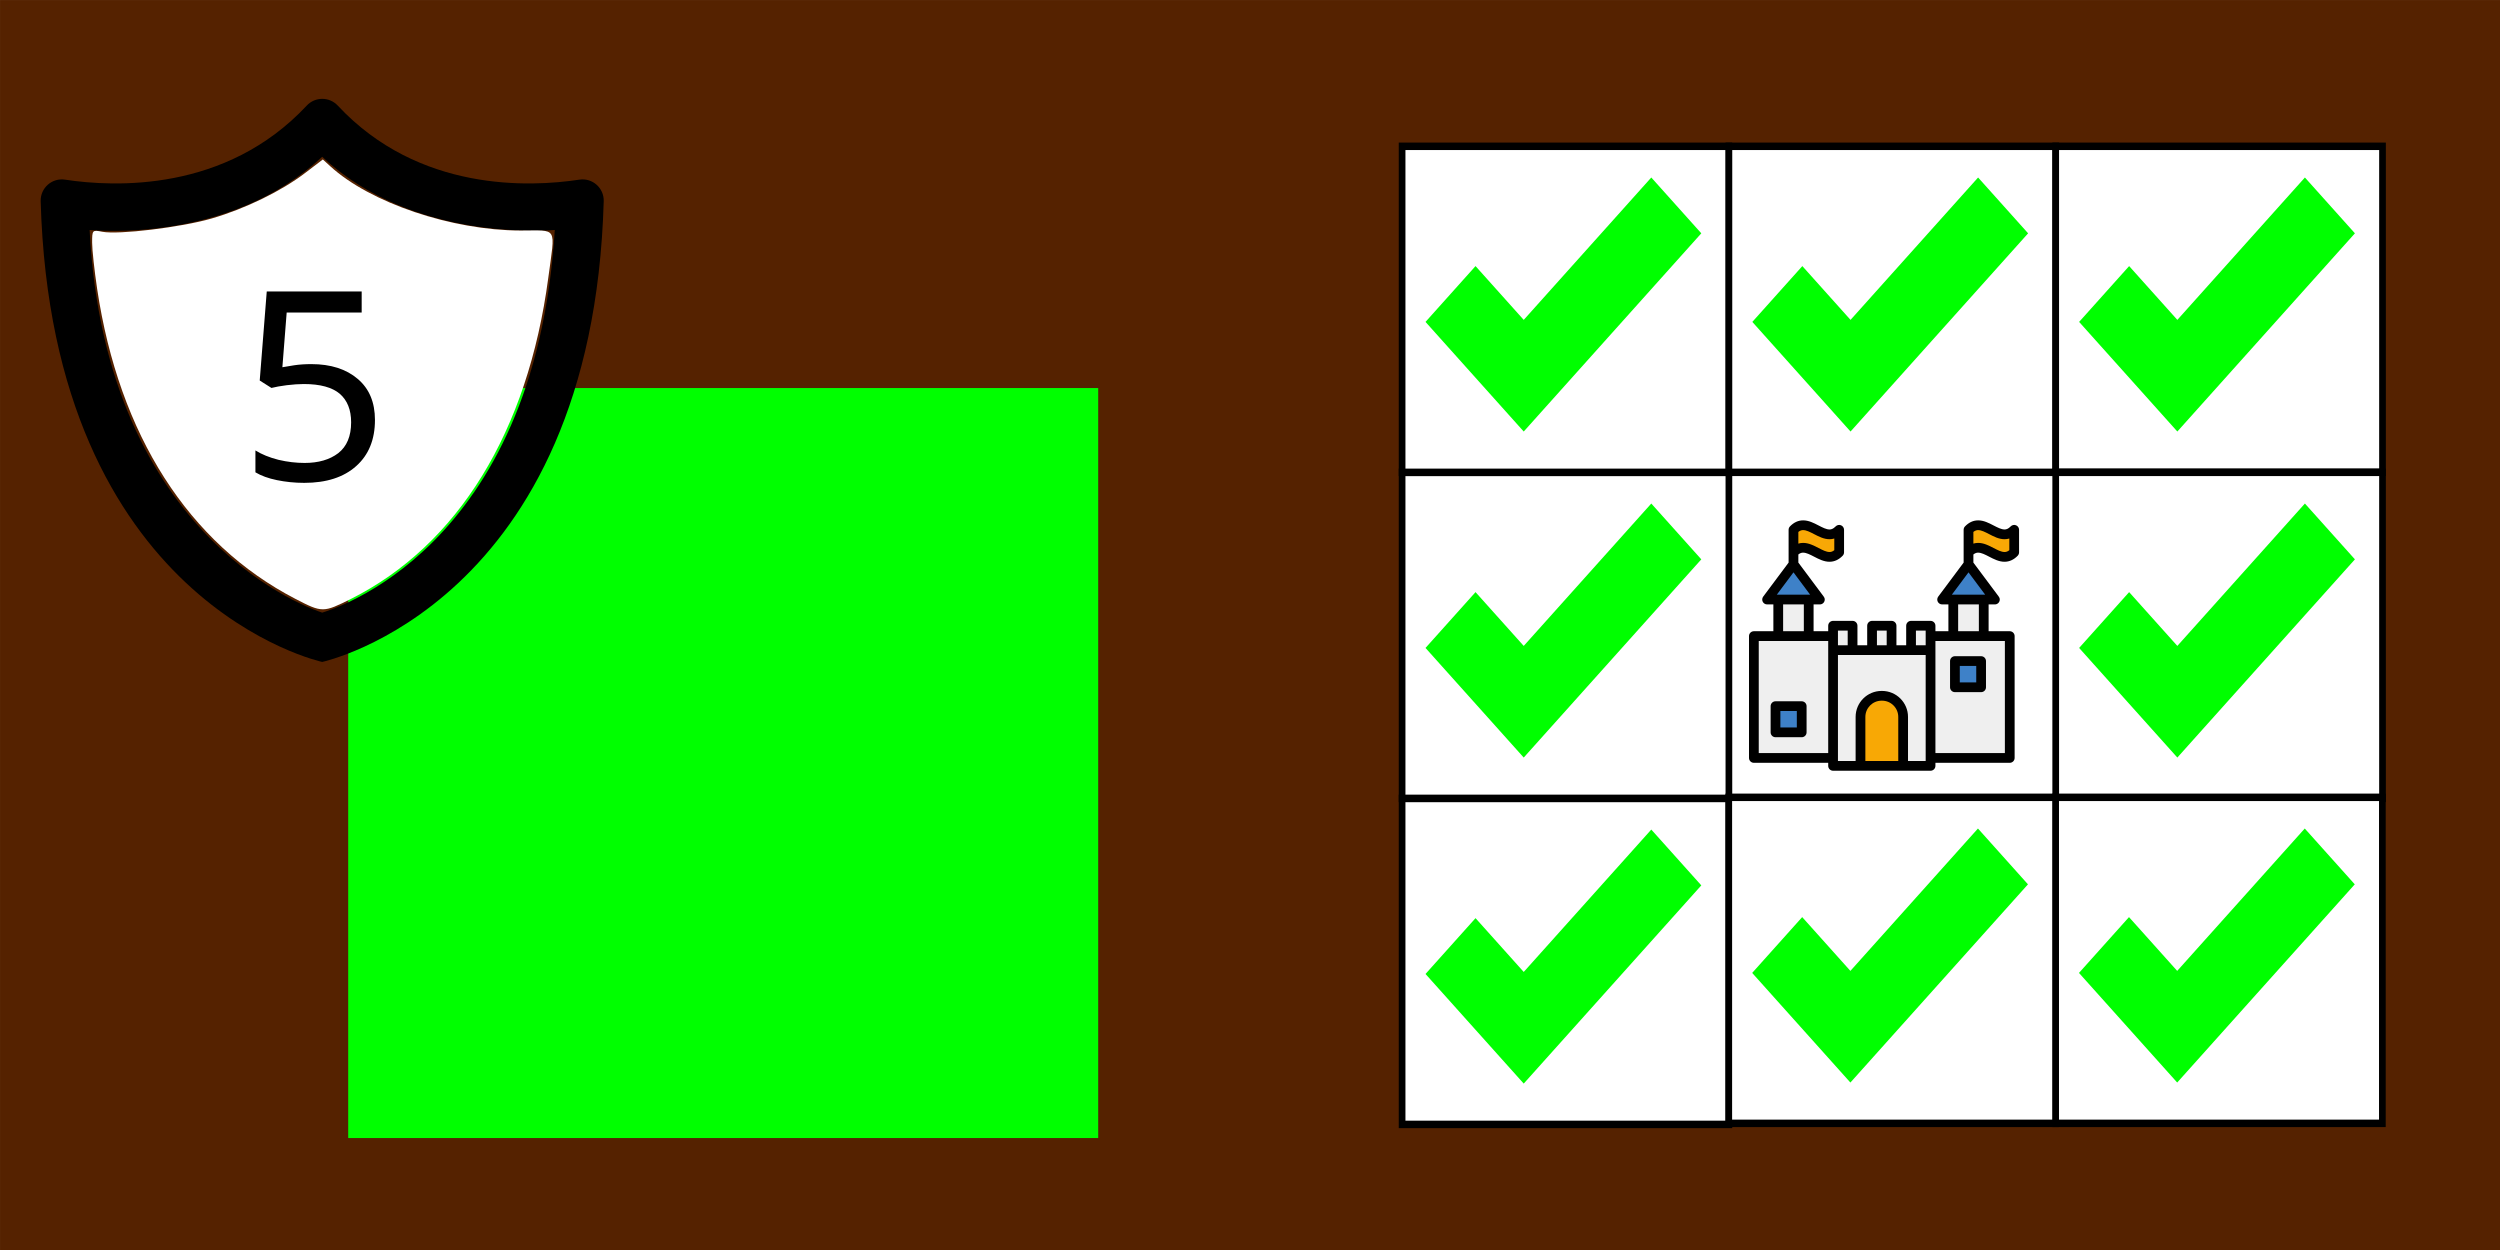
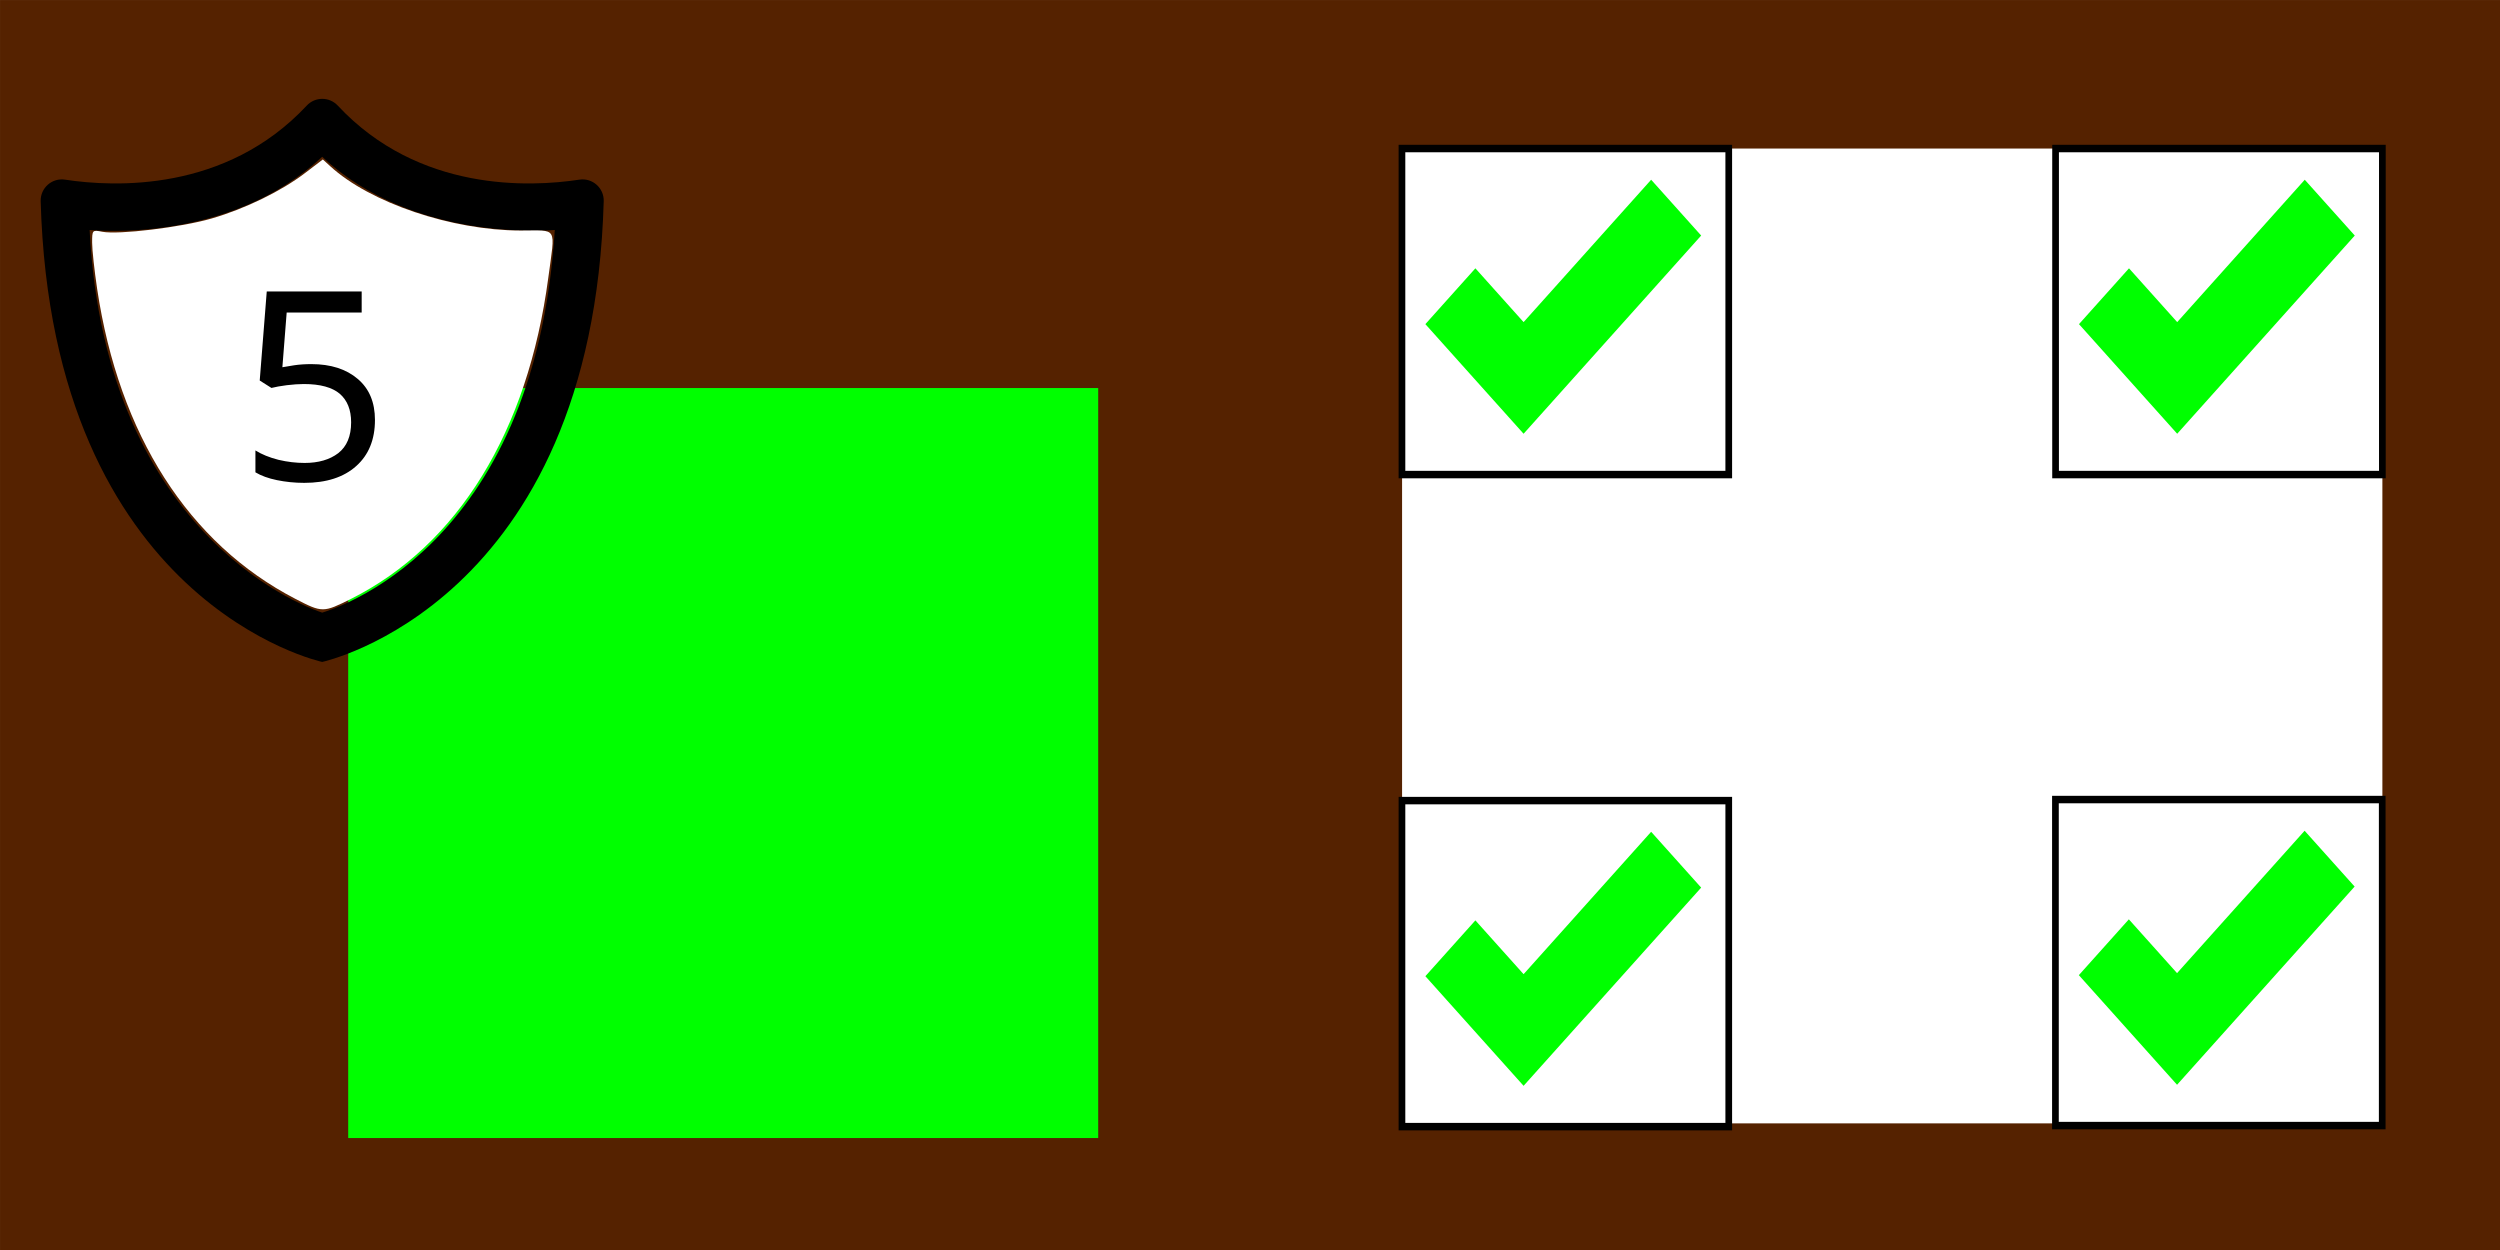
<svg xmlns="http://www.w3.org/2000/svg" width="100mm" height="50mm" viewBox="0 0 100 50" version="1.1" id="svg8">
  <defs id="defs2" />
  <g id="layer1" transform="translate(-15.76167,-6.75917)">
    <g id="g31" transform="matrix(1.403254,0,0,2.041733,-41.71221,-146.0861)" style="fill:#552200">
      <rect style="fill:#552200;stroke-width:0.188" id="rect26" width="71.263" height="24.489" x="40.958" y="74.861" />
    </g>
+     <rect style="fill:#ffffff;stroke-width:0.259" id="rect964" width="39.212" height="38.993" x="71.845" y="12.701" />
+     <g id="g645-5" transform="matrix(1.168369,0,0,1.304125,20.86068,-6.558536)">
+       <g id="g4177">
+         <rect style="fill:#ffffff;stroke:#000000;stroke-width:0.229;stroke-miterlimit:4;stroke-dasharray:none;stroke-opacity:1" id="rect321-6-0" width="11.188" height="10" x="43.633" y="34.768" />
+         <g id="g4169">
+           <g id="g4163">
+             <g id="g581-36" style="fill:#00ff00" transform="matrix(0.01905787,0,0,0.01905787,44.43452,34.89956)">
+               <g id="g579-1" style="fill:#00ff00">
+                 <polygon points="405.584,43.295 176.428,272.452 89.84,185.865 0,275.706 86.588,362.293 176.428,452.131 266.266,362.293 495.426,133.133 " id="polygon577-0" style="fill:#00ff00" />
+               </g>
+             </g>
+           </g>
+         </g>
+       </g>
+     </g>
+     <g id="g645-5-4" transform="matrix(1.168369,0,0,1.304125,20.86068,-32.64103)">
+       <g id="g4177-7">
+         <rect style="fill:#ffffff;stroke:#000000;stroke-width:0.229;stroke-miterlimit:4;stroke-dasharray:none;stroke-opacity:1" id="rect321-6-0-6" width="11.188" height="10" x="43.633" y="34.768" />
+         <g id="g4169-31">
+           <g id="g4163-7">
+             <g id="g581-36-5" style="fill:#00ff00" transform="matrix(0.01905787,0,0,0.01905787,44.43452,34.89956)">
+               <g id="g579-1-9" style="fill:#00ff00">
+                 <polygon points="86.588,362.293 176.428,452.131 266.266,362.293 495.426,133.133 405.584,43.295 176.428,272.452 89.84,185.865 0,275.706 " id="polygon577-0-6" style="fill:#00ff00" />
+               </g>
+             </g>
+           </g>
+         </g>
+       </g>
+     </g>
+     <g id="g645-5-4-8" transform="matrix(1.168369,0,0,1.304125,47.00515,-32.64103)">
+       <g id="g4177-7-5">
+         <rect style="fill:#ffffff;stroke:#000000;stroke-width:0.229;stroke-miterlimit:4;stroke-dasharray:none;stroke-opacity:1" id="rect321-6-0-6-9" width="11.188" height="10" x="43.633" y="34.768" />
+         <g id="g4169-31-7">
+           <g id="g4163-7-53">
+             <g id="g581-36-5-8" style="fill:#00ff00" transform="matrix(0.01905787,0,0,0.01905787,44.43452,34.89956)">
+               <g id="g579-1-9-8" style="fill:#00ff00">
+                 <polygon points="89.84,185.865 0,275.706 86.588,362.293 176.428,452.131 266.266,362.293 495.426,133.133 405.584,43.295 176.428,272.452 " id="polygon577-0-6-3" style="fill:#00ff00" />
+               </g>
+             </g>
+           </g>
+         </g>
+       </g>
+     </g>
+     <g id="g645-5-4-6" transform="matrix(1.168369,0,0,1.304125,46.99947,-6.600433)">
+       <g id="g4177-7-0">
+         <rect style="fill:#ffffff;stroke:#000000;stroke-width:0.229;stroke-miterlimit:4;stroke-dasharray:none;stroke-opacity:1" id="rect321-6-0-6-4" width="11.188" height="10" x="43.633" y="34.768" />
+         <g id="g4169-31-88">
+           <g id="g4163-7-8">
+             <g id="g581-36-5-9" style="fill:#00ff00" transform="matrix(0.01905787,0,0,0.01905787,44.43452,34.89956)">
+               <g id="g579-1-9-7" style="fill:#00ff00">
+                 <polygon points="176.428,272.452 89.84,185.865 0,275.706 86.588,362.293 176.428,452.131 266.266,362.293 495.426,133.133 405.584,43.295 " id="polygon577-0-6-7" style="fill:#00ff00" />
+               </g>
+             </g>
+           </g>
+         </g>
+       </g>
+     </g>
    <rect style="fill:#00ff00;stroke-width:0.265" id="rect970" width="30" height="30" x="29.69" y="22.281" />
+     <g id="g1516" transform="translate(-1.040828,-9.250455)">
+       <g id="g71" transform="translate(1.060025,4.298518)">
+         <g id="g419" transform="matrix(0.04596369,0,0,0.04596369,16.86357,15.1608)">
+           <g id="g417">
+             <path d="m 256,458.1 c -5.9,-2 -188.4,-60.9 -202.4,-333 7,0.5 122.3,11.2 202.4,-63.7 78.9,73.8 195.4,64.1 202.4,63.7 -17.2,280.2 -196.5,331 -202.4,333 z M 479.7,81.3 C 437,87.8 340,92.3 269.6,16.9 262.3,9 249.8,9 242.5,16.9 172,92.3 75,87.8 32.3,81.3 20.9,79.5 10.7,88.5 11,100 c 9.9,350.5 245,401 245,401 0,0 235.1,-50.4 245,-401 0.3,-11.5 -9.9,-20.5 -21.3,-18.7 z" id="path415" />
+           </g>
+         </g>
+         <path style="fill:#ffffff;stroke-width:0.134" d="m 27.561,35.667 c -4.275,-2.214 -7.056,-6.559 -7.932,-12.395 -0.11,-0.735 -0.201,-1.569 -0.201,-1.854 -7.68e-4,-0.505 0.009,-0.516 0.403,-0.437 0.64,0.128 3.158,-0.176 4.374,-0.529 1.342,-0.389 2.789,-1.094 3.745,-1.824 l 0.706,-0.539 0.297,0.272 c 1.594,1.462 4.869,2.568 7.613,2.571 1.509,0.002 1.388,-0.206 1.108,1.891 -0.819,6.15 -3.611,10.694 -7.89,12.842 -1.109,0.557 -1.152,0.557 -2.223,0.002 z" id="path476" />
+       </g>
+       <text xml:space="preserve" style="font-style:normal;font-weight:normal;font-size:10.583px;line-height:1.25;font-family:sans-serif;fill:#000000;fill-opacity:1;stroke:none;stroke-width:0.265" x="26.349" y="35.216" id="text962">
+         <tspan id="tspan960" x="26.349" y="35.216" style="stroke-width:0.265">5</tspan>
+       </text>
+     </g>
    <g id="g1223" transform="matrix(0.05847065,0,0,0.05847065,32.2487,25.34699)" />
    <g id="g1221" transform="matrix(0.05847065,0,0,0.05847065,32.2487,25.34699)" />
    <g id="g1219" transform="matrix(0.05847065,0,0,0.05847065,32.2487,25.34699)" />
    <g id="g1217" transform="matrix(0.05847065,0,0,0.05847065,32.2487,25.34699)" />
    <g id="g1215" transform="matrix(0.05847065,0,0,0.05847065,32.2487,25.34699)" />
    <g id="g1213" transform="matrix(0.05847065,0,0,0.05847065,32.2487,25.34699)" />
    <g id="g1211" transform="matrix(0.05847065,0,0,0.05847065,32.2487,25.34699)" />
    <g id="g1209" transform="matrix(0.05847065,0,0,0.05847065,32.2487,25.34699)" />
    <g id="g1207" transform="matrix(0.05847065,0,0,0.05847065,32.2487,25.34699)" />
    <g id="g1205" transform="matrix(0.05847065,0,0,0.05847065,32.2487,25.34699)" />
    <g id="g1203" transform="matrix(0.05847065,0,0,0.05847065,32.2487,25.34699)" />
    <g id="g1201" transform="matrix(0.05847065,0,0,0.05847065,32.2487,25.34699)" />
    <g id="g1199" transform="matrix(0.05847065,0,0,0.05847065,32.2487,25.34699)" />
    <g id="g1197" transform="matrix(0.05847065,0,0,0.05847065,32.2487,25.34699)" />
    <g id="g1195" transform="matrix(0.05847065,0,0,0.05847065,32.2487,25.34699)" />
-     <g id="g1516" transform="translate(-1.040828,-9.250455)">
-       <g id="g71" transform="translate(1.060025,4.298518)">
-         <g id="g419" transform="matrix(0.04596369,0,0,0.04596369,16.86357,15.1608)">
-           <g id="g417">
-             <path d="m 256,458.1 c -5.9,-2 -188.4,-60.9 -202.4,-333 7,0.5 122.3,11.2 202.4,-63.7 78.9,73.8 195.4,64.1 202.4,63.7 -17.2,280.2 -196.5,331 -202.4,333 z M 479.7,81.3 C 437,87.8 340,92.3 269.6,16.9 262.3,9 249.8,9 242.5,16.9 172,92.3 75,87.8 32.3,81.3 20.9,79.5 10.7,88.5 11,100 c 9.9,350.5 245,401 245,401 0,0 235.1,-50.4 245,-401 0.3,-11.5 -9.9,-20.5 -21.3,-18.7 z" id="path415" />
-           </g>
-         </g>
-         <path style="fill:#ffffff;stroke-width:0.134" d="m 27.561,35.667 c -4.275,-2.214 -7.056,-6.559 -7.932,-12.395 -0.11,-0.735 -0.201,-1.569 -0.201,-1.854 -7.68e-4,-0.505 0.009,-0.516 0.403,-0.437 0.64,0.128 3.158,-0.176 4.374,-0.529 1.342,-0.389 2.789,-1.094 3.745,-1.824 l 0.706,-0.539 0.297,0.272 c 1.594,1.462 4.869,2.568 7.613,2.571 1.509,0.002 1.388,-0.206 1.108,1.891 -0.819,6.15 -3.611,10.694 -7.89,12.842 -1.109,0.557 -1.152,0.557 -2.223,0.002 z" id="path476" />
-       </g>
-       <text xml:space="preserve" style="font-style:normal;font-weight:normal;font-size:10.583px;line-height:1.25;font-family:sans-serif;fill:#000000;fill-opacity:1;stroke:none;stroke-width:0.265" x="26.349" y="35.216" id="text962">
-         <tspan id="tspan960" x="26.349" y="35.216" style="stroke-width:0.265">5</tspan>
-       </text>
-     </g>
-     <rect style="fill:#ffffff;stroke-width:0.259" id="rect964" width="39.212" height="38.993" x="71.845" y="12.701" />
    <g id="g1615" transform="matrix(0.02004772,0,0,0.02004772,88.6036,34.64285)" />
    <g id="g1617" transform="matrix(0.02004772,0,0,0.02004772,88.6036,34.64285)" />
    <g id="g1619" transform="matrix(0.02004772,0,0,0.02004772,88.6036,34.64285)" />
    <g id="g1621" transform="matrix(0.02004772,0,0,0.02004772,88.6036,34.64285)" />
    <g id="g1623" transform="matrix(0.02004772,0,0,0.02004772,88.6036,34.64285)" />
    <g id="g1625" transform="matrix(0.02004772,0,0,0.02004772,88.6036,34.64285)" />
    <g id="g1627" transform="matrix(0.02004772,0,0,0.02004772,88.6036,34.64285)" />
    <g id="g1629" transform="matrix(0.02004772,0,0,0.02004772,88.6036,34.64285)" />
    <g id="g1631" transform="matrix(0.02004772,0,0,0.02004772,88.6036,34.64285)" />
    <g id="g1633" transform="matrix(0.02004772,0,0,0.02004772,88.6036,34.64285)" />
    <g id="g1635" transform="matrix(0.02004772,0,0,0.02004772,88.6036,34.64285)" />
    <g id="g1637" transform="matrix(0.02004772,0,0,0.02004772,88.6036,34.64285)" />
    <g id="g1639" transform="matrix(0.02004772,0,0,0.02004772,88.6036,34.64285)" />
    <g id="g1641" transform="matrix(0.02004772,0,0,0.02004772,88.6036,34.64285)" />
    <g id="g1643" transform="matrix(0.02004772,0,0,0.02004772,88.6036,34.64285)" />
-     <g id="g645-5" transform="matrix(1.168369,0,0,1.304125,20.86636,-6.647761)">
-       <g id="g4177">
-         <rect style="fill:#ffffff;stroke:#000000;stroke-width:0.229;stroke-miterlimit:4;stroke-dasharray:none;stroke-opacity:1" id="rect321-6-0" width="11.188" height="10" x="43.633" y="34.768" />
-         <g id="g4169">
-           <g id="g4163">
-             <g id="g581-36" style="fill:#00ff00" transform="matrix(0.01905787,0,0,0.01905787,44.43452,34.89956)">
-               <g id="g579-1" style="fill:#00ff00">
-                 <polygon points="405.584,43.295 176.428,272.452 89.84,185.865 0,275.706 86.588,362.293 176.428,452.131 266.266,362.293 495.426,133.133 " id="polygon577-0" style="fill:#00ff00" />
-               </g>
-             </g>
-           </g>
-         </g>
-       </g>
-     </g>
-     <g id="g645-5-8" transform="matrix(1.168369,0,0,1.304125,20.86636,-19.68901)">
-       <g id="g4177-1">
-         <rect style="fill:#ffffff;stroke:#000000;stroke-width:0.229;stroke-miterlimit:4;stroke-dasharray:none;stroke-opacity:1" id="rect321-6-0-0" width="11.188" height="10" x="43.633" y="34.768" />
-         <g id="g4169-3">
-           <g id="g4163-0">
-             <g id="g581-36-4" style="fill:#00ff00" transform="matrix(0.01905787,0,0,0.01905787,44.43452,34.89956)">
-               <g id="g579-1-4" style="fill:#00ff00">
-                 <polygon points="86.588,362.293 176.428,452.131 266.266,362.293 495.426,133.133 405.584,43.295 176.428,272.452 89.84,185.865 0,275.706 " id="polygon577-0-4" style="fill:#00ff00" />
-               </g>
-             </g>
-           </g>
-         </g>
-       </g>
-     </g>
-     <g id="g645-5-4" transform="matrix(1.168369,0,0,1.304125,20.86636,-32.73025)">
-       <g id="g4177-7">
-         <rect style="fill:#ffffff;stroke:#000000;stroke-width:0.229;stroke-miterlimit:4;stroke-dasharray:none;stroke-opacity:1" id="rect321-6-0-6" width="11.188" height="10" x="43.633" y="34.768" />
-         <g id="g4169-31">
-           <g id="g4163-7">
-             <g id="g581-36-5" style="fill:#00ff00" transform="matrix(0.01905787,0,0,0.01905787,44.43452,34.89956)">
-               <g id="g579-1-9" style="fill:#00ff00">
-                 <polygon points="86.588,362.293 176.428,452.131 266.266,362.293 495.426,133.133 405.584,43.295 176.428,272.452 89.84,185.865 0,275.706 " id="polygon577-0-6" style="fill:#00ff00" />
-               </g>
-             </g>
-           </g>
-         </g>
-       </g>
-     </g>
-     <g id="g645-5-4-2" transform="matrix(1.168369,0,0,1.304125,33.9386,-32.73025)">
-       <g id="g4177-7-1">
-         <rect style="fill:#ffffff;stroke:#000000;stroke-width:0.229;stroke-miterlimit:4;stroke-dasharray:none;stroke-opacity:1" id="rect321-6-0-6-7" width="11.188" height="10" x="43.633" y="34.768" />
-         <g id="g4169-31-8">
-           <g id="g4163-7-5">
-             <g id="g581-36-5-7" style="fill:#00ff00" transform="matrix(0.01905787,0,0,0.01905787,44.43452,34.89956)">
-               <g id="g579-1-9-4" style="fill:#00ff00">
-                 <polygon points="176.428,272.452 89.84,185.865 0,275.706 86.588,362.293 176.428,452.131 266.266,362.293 495.426,133.133 405.584,43.295 " id="polygon577-0-6-1" style="fill:#00ff00" />
-               </g>
-             </g>
-           </g>
-         </g>
-       </g>
-     </g>
-     <g id="g645-5-4-8" transform="matrix(1.168369,0,0,1.304125,47.01083,-32.73025)">
-       <g id="g4177-7-5">
-         <rect style="fill:#ffffff;stroke:#000000;stroke-width:0.229;stroke-miterlimit:4;stroke-dasharray:none;stroke-opacity:1" id="rect321-6-0-6-9" width="11.188" height="10" x="43.633" y="34.768" />
-         <g id="g4169-31-7">
-           <g id="g4163-7-53">
-             <g id="g581-36-5-8" style="fill:#00ff00" transform="matrix(0.01905787,0,0,0.01905787,44.43452,34.89956)">
-               <g id="g579-1-9-8" style="fill:#00ff00">
-                 <polygon points="89.84,185.865 0,275.706 86.588,362.293 176.428,452.131 266.266,362.293 495.426,133.133 405.584,43.295 176.428,272.452 " id="polygon577-0-6-3" style="fill:#00ff00" />
-               </g>
-             </g>
-           </g>
-         </g>
-       </g>
-     </g>
-     <g id="g645-5-4-1" transform="matrix(1.168369,0,0,1.304125,47.01083,-19.68901)">
-       <g id="g4177-7-8">
-         <rect style="fill:#ffffff;stroke:#000000;stroke-width:0.229;stroke-miterlimit:4;stroke-dasharray:none;stroke-opacity:1" id="rect321-6-0-6-96" width="11.188" height="10" x="43.633" y="34.768" />
-         <g id="g4169-31-4">
-           <g id="g4163-7-3">
-             <g id="g581-36-5-3" style="fill:#00ff00" transform="matrix(0.01905787,0,0,0.01905787,44.43452,34.89956)">
-               <g id="g579-1-9-3" style="fill:#00ff00">
-                 <polygon points="176.428,272.452 89.84,185.865 0,275.706 86.588,362.293 176.428,452.131 266.266,362.293 495.426,133.133 405.584,43.295 " id="polygon577-0-6-8" style="fill:#00ff00" />
-               </g>
-             </g>
-           </g>
-         </g>
-       </g>
-     </g>
-     <g id="g645-5-4-6" transform="matrix(1.168369,0,0,1.304125,47.00515,-6.689659)">
-       <g id="g4177-7-0">
-         <rect style="fill:#ffffff;stroke:#000000;stroke-width:0.229;stroke-miterlimit:4;stroke-dasharray:none;stroke-opacity:1" id="rect321-6-0-6-4" width="11.188" height="10" x="43.633" y="34.768" />
-         <g id="g4169-31-88">
-           <g id="g4163-7-8">
-             <g id="g581-36-5-9" style="fill:#00ff00" transform="matrix(0.01905787,0,0,0.01905787,44.43452,34.89956)">
-               <g id="g579-1-9-7" style="fill:#00ff00">
-                 <polygon points="176.428,272.452 89.84,185.865 0,275.706 86.588,362.293 176.428,452.131 266.266,362.293 495.426,133.133 405.584,43.295 " id="polygon577-0-6-7" style="fill:#00ff00" />
-               </g>
-             </g>
-           </g>
-         </g>
-       </g>
-     </g>
-     <g id="g645-5-4-64" transform="matrix(1.168369,0,0,1.304125,33.93292,-6.689659)">
-       <g id="g4177-7-3">
-         <rect style="fill:#ffffff;stroke:#000000;stroke-width:0.229;stroke-miterlimit:4;stroke-dasharray:none;stroke-opacity:1" id="rect321-6-0-6-0" width="11.188" height="10" x="43.633" y="34.768" />
-         <g id="g4169-31-3">
-           <g id="g4163-7-0">
-             <g id="g581-36-5-92" style="fill:#00ff00" transform="matrix(0.01905787,0,0,0.01905787,44.43452,34.89956)">
-               <g id="g579-1-9-5" style="fill:#00ff00">
-                 <polygon points="176.428,272.452 89.84,185.865 0,275.706 86.588,362.293 176.428,452.131 266.266,362.293 495.426,133.133 405.584,43.295 " id="polygon577-0-6-4" style="fill:#00ff00" />
-               </g>
-             </g>
-           </g>
-         </g>
-       </g>
-     </g>
-     <g id="g1193" transform="matrix(0.02436886,0,0,0.02436886,85.72179,27.1797)">
-       <path style="fill:#f8a805" d="m 137.7,38.308 c -1.793,0.538 -3.66,0.812 -5.55,0.812 -7.21,0 -14.212,-3.628 -21.649,-7.482 L 110.41,31.591 C 103.016,27.77 96.033,24.16 88.849,24.16 c -4.662,0 -8.863,1.548 -12.846,4.733 L 73,31.294 V 65.07 l 10.305,-3.099 c 1.789,-0.538 3.655,-0.812 5.544,-0.812 7.211,0 14.225,3.635 21.702,7.51 7.402,3.831 14.395,7.45 21.599,7.45 4.649,0 8.848,-1.545 12.836,-4.723 L 148,68.995 v -33.78 z" id="path1155" />
-       <polygon style="fill:#3e81c8" points="29.693,146.14 116.294,146.14 73.001,88.137 " id="polygon1157" />
-       <rect x="48" y="146.14" style="fill:#efefef" width="50" height="60" id="rect1159" />
-       <rect x="138" y="189.14" style="fill:#efefef" width="32" height="40" id="rect1161" />
-       <rect x="202" y="189.14" style="fill:#efefef" width="32" height="40" id="rect1163" />
-       <rect x="266" y="189.14" style="fill:#efefef" width="32" height="40" id="rect1165" />
-       <path style="fill:#f8a805" d="m 424.998,38.308 c -1.792,0.539 -3.658,0.812 -5.548,0.812 -7.21,0 -14.212,-3.628 -21.697,-7.508 -7.403,-3.832 -14.396,-7.452 -21.603,-7.452 -2.076,0 -4.007,0.295 -5.902,0.902 -2.397,0.769 -4.736,2.06 -6.953,3.837 L 360.3,31.3 v 33.769 l 10.304,-3.098 c 1.791,-0.538 3.657,-0.812 5.547,-0.812 7.21,0 14.224,3.635 21.701,7.51 7.402,3.831 14.395,7.45 21.599,7.45 4.662,0 8.863,-1.548 12.846,-4.731 l 3.004,-2.401 V 35.214 Z" id="path1167" />
-       <polygon style="fill:#3e81c8" points="316.993,146.14 403.594,146.14 360.3,88.137 " id="polygon1169" />
-       <rect x="335.299" y="146.14" style="fill:#efefef" width="50" height="60" id="rect1171" />
-       <path style="fill:#f8a805" d="m 218.349,304.14 h -0.699 c -19.105,0 -34.649,15.544 -34.649,34.649 v 80.351 h 70 V 338.79 C 253,319.684 237.456,304.14 218.349,304.14 Z" id="path1173" />
-       <rect x="298" y="206.14" style="fill:#efefef" width="130" height="200" id="rect1175" />
-       <path style="fill:#efefef" d="m 138,229.14 v 190 h 45 v -80.35 c 0,-19.105 15.544,-34.649 34.649,-34.649 h 0.699 c 19.106,0 34.651,15.544 34.651,34.649 v 80.351 h 45 v -190 z" id="path1177" />
-       <rect x="8" y="206.14" style="fill:#efefef" width="130" height="200" id="rect1179" />
-       <rect x="43.5" y="321.14" style="fill:#3e81c8" width="43" height="43" id="rect1181" />
-       <rect x="338" y="247.14" style="fill:#3e81c8" width="43" height="43" id="rect1183" />
-       <g id="g1191">
-         <path d="m 438.3,24.22 c -3.03,-1.22 -6.49,-0.48 -8.76,1.86 -4.3,4.46 -7.65,5.04 -10.09,5.04 -5.27,0 -11.44,-3.2 -17.97,-6.58 -7.95,-4.12 -16.17,-8.38 -25.33,-8.38 -7.98,0 -15.25,3.34 -21.61,9.92 -1.44,1.5 -2.24,3.49 -2.24,5.56 v 53.84 l -41.71,55.87 c -1.81,2.43 -2.1,5.67 -0.74,8.38 1.35,2.7 4.12,4.41 7.15,4.41 h 10.3 v 44 H 306 v -9 c 0,-4.42 -3.58,-8 -8,-8 h -32 c -4.42,0 -8,3.58 -8,8 v 32 h -16 v -32 c 0,-4.42 -3.58,-8 -8,-8 h -32 c -4.42,0 -8,3.58 -8,8 v 32 h -16 v -32 c 0,-4.42 -3.58,-8 -8,-8 h -32 c -4.42,0 -8,3.58 -8,8 v 9 h -24 v -44 h 10.3 c 0.01,0 0.01,0 0.02,0 4.42,0 8,-3.58 8,-8 0,-1.98 -0.72,-3.79 -1.91,-5.18 L 81,85.48 V 72.14 c 3.24,-2.59 5.85,-2.98 7.85,-2.98 5.26,0 11.43,3.2 17.97,6.58 7.95,4.12 16.16,8.38 25.33,8.38 7.98,0 15.25,-3.34 21.6,-9.92 1.44,-1.5 2.25,-3.49 2.25,-5.56 v -37 c 0,-3.26 -1.98,-6.2 -5.01,-7.42 -3.02,-1.22 -6.48,-0.48 -8.75,1.86 -4.3,4.46 -7.65,5.04 -10.09,5.04 -5.27,0 -11.44,-3.2 -17.97,-6.58 -7.95,-4.12 -16.17,-8.38 -25.33,-8.38 -7.99,0 -15.25,3.34 -21.61,9.92 C 65.8,27.58 65,29.57 65,31.64 v 53.84 l -41.71,55.87 c -1.82,2.43 -2.1,5.67 -0.75,8.38 1.36,2.7 4.13,4.41 7.16,4.41 H 40 v 44 H 8 c -4.42,0 -8,3.58 -8,8 v 200 c 0,4.42 3.58,8 8,8 h 122 v 5 c 0,4.42 3.58,8 8,8 h 160 c 4.42,0 8,-3.58 8,-8 v -5 h 122 c 4.42,0 8,-3.58 8,-8 v -200 c 0,-4.42 -3.58,-8 -8,-8 h -34.7 v -44 h 10.3 c 0.01,0 0.01,0 0.02,0 4.42,0 8,-3.58 8,-8 0,-1.98 -0.72,-3.79 -1.91,-5.18 L 368.3,85.48 V 72.14 c 3.24,-2.59 5.85,-2.98 7.85,-2.98 5.27,0 11.44,3.2 17.97,6.58 7.95,4.12 16.16,8.38 25.33,8.38 7.98,0 15.25,-3.34 21.61,-9.92 1.43,-1.5 2.24,-3.49 2.24,-5.56 v -37 c 0,-3.26 -1.98,-6.2 -5,-7.42 z M 81,35.14 c 3.24,-2.59 5.85,-2.98 7.85,-2.98 5.26,0 11.43,3.2 17.97,6.58 7.95,4.12 16.16,8.38 25.33,8.38 2.7,0 5.32,-0.39 7.85,-1.15 v 19.17 c -3.25,2.59 -5.85,2.98 -7.85,2.98 -5.27,0 -11.44,-3.2 -17.97,-6.58 -7.95,-4.12 -16.17,-8.38 -25.33,-8.38 -2.7,0 -5.32,0.39 -7.85,1.15 0,0 0,-19.17 0,-19.17 z m -8,66.37 27.34,36.63 H 45.65 Z m 17,52.63 v 44 H 56 v -44 z m 40,244 H 16 v -184 h 114 z m 80,-201 h 16 v 24 h -16 z m -64,0 h 16 v 24 h -16 z m 99,214 h -54 v -72.35 c 0,-14.69 11.95,-26.65 26.65,-26.65 h 0.7 c 14.691,0 26.65,11.96 26.65,26.65 z m 45,0 h -29 v -72.35 c 0,-23.52 -19.14,-42.65 -42.65,-42.65 h -0.7 c -23.52,0 -42.65,19.13 -42.65,42.65 v 72.35 h -29 v -174 h 144 z m 0,-190 h -16 v -24 h 16 z m 130,-7 v 184 H 306 v -184 z m -76.7,-16 v -44 h 34 v 44 z m 44.34,-60 h -54.69 l 27.35,-36.63 z m 39.66,-73 c -3.24,2.59 -5.85,2.98 -7.85,2.98 -5.27,0 -11.44,-3.2 -17.97,-6.58 -7.95,-4.12 -16.17,-8.38 -25.33,-8.38 -2.7,0 -5.32,0.39 -7.85,1.15 V 35.14 c 1.62,-1.3 3.08,-2.04 4.39,-2.46 1.31,-0.42 2.46,-0.52 3.46,-0.52 5.27,0 11.44,3.2 17.97,6.58 7.95,4.12 16.16,8.38 25.33,8.38 2.7,0 5.32,-0.39 7.85,-1.15 z" id="path1185" />
-         <path d="m 86.5,313.14 h -43 c -4.42,0 -8,3.58 -8,8 v 43 c 0,4.42 3.58,8 8,8 h 43 c 4.42,0 8,-3.58 8,-8 v -43 c 0,-4.42 -3.58,-8 -8,-8 z m -8,43 h -27 v -27 h 27 z" id="path1187" />
-         <path d="m 381,239.14 h -43 c -4.42,0 -8,3.58 -8,8 v 43 c 0,4.42 3.58,8 8,8 h 43 c 4.42,0 8,-3.58 8,-8 v -43 c 0,-4.42 -3.58,-8 -8,-8 z m -8,43 h -27 v -27 h 27 z" id="path1189" />
-       </g>
-     </g>
  </g>
</svg>
